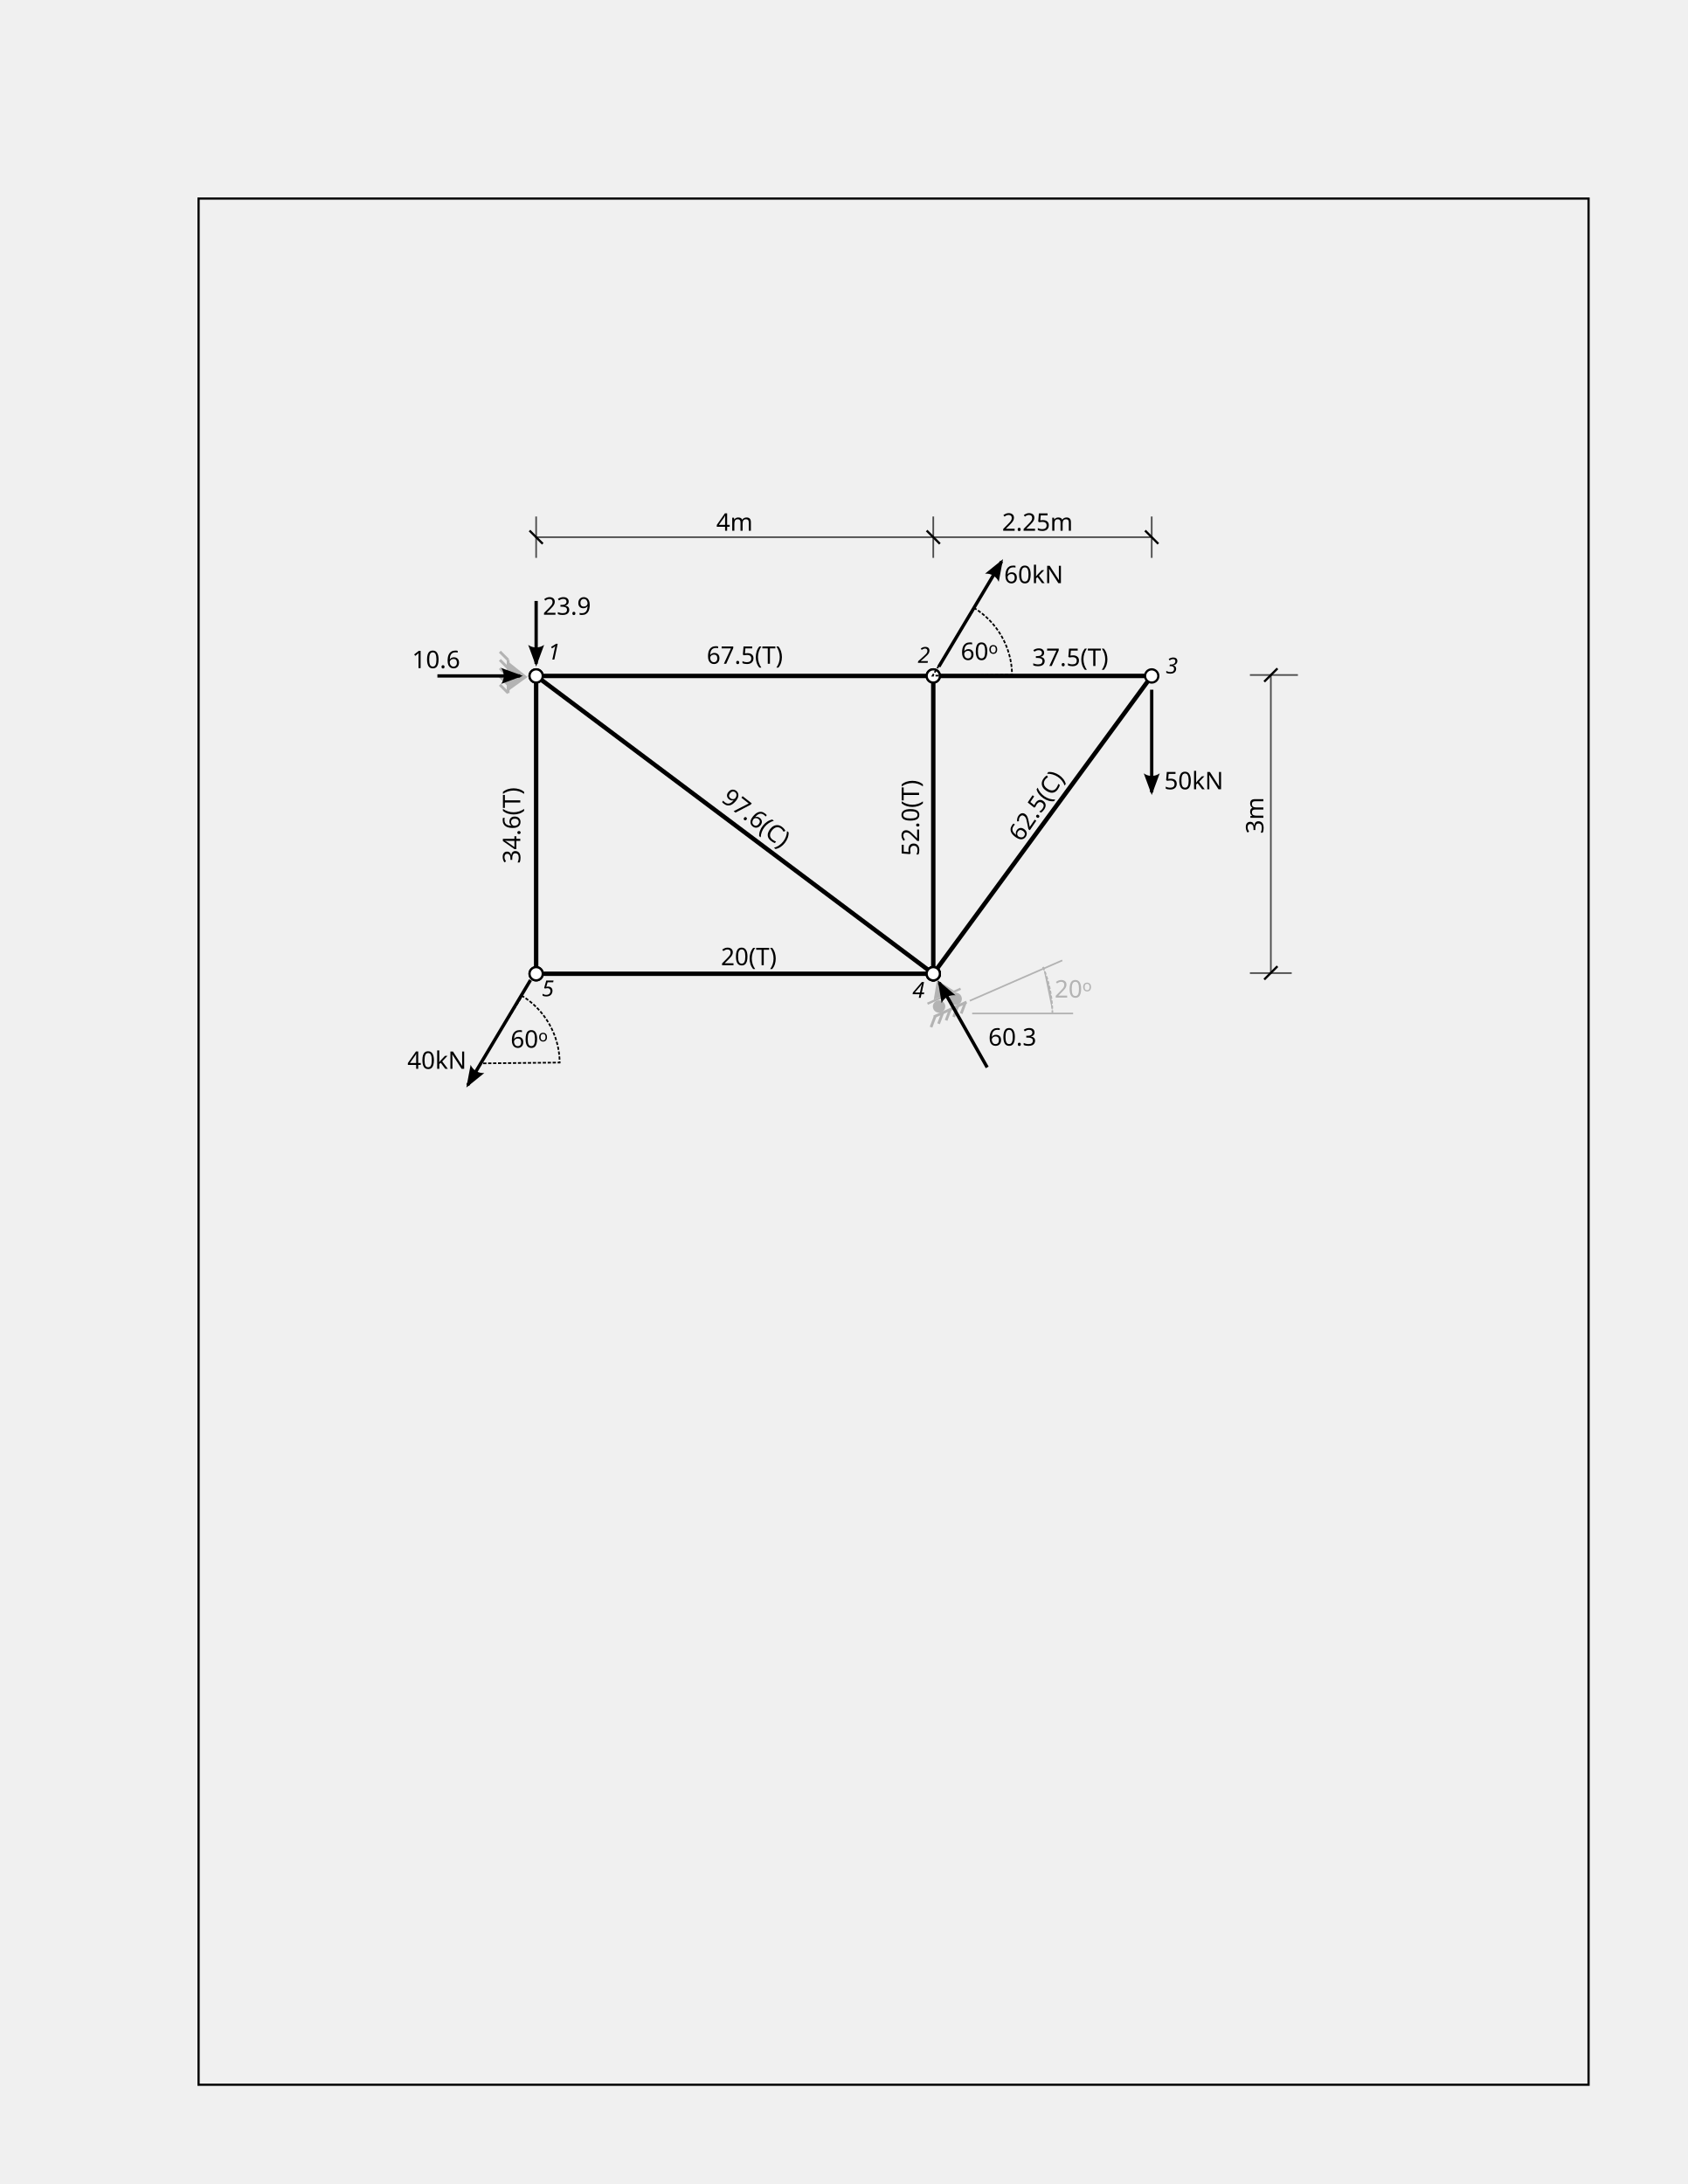
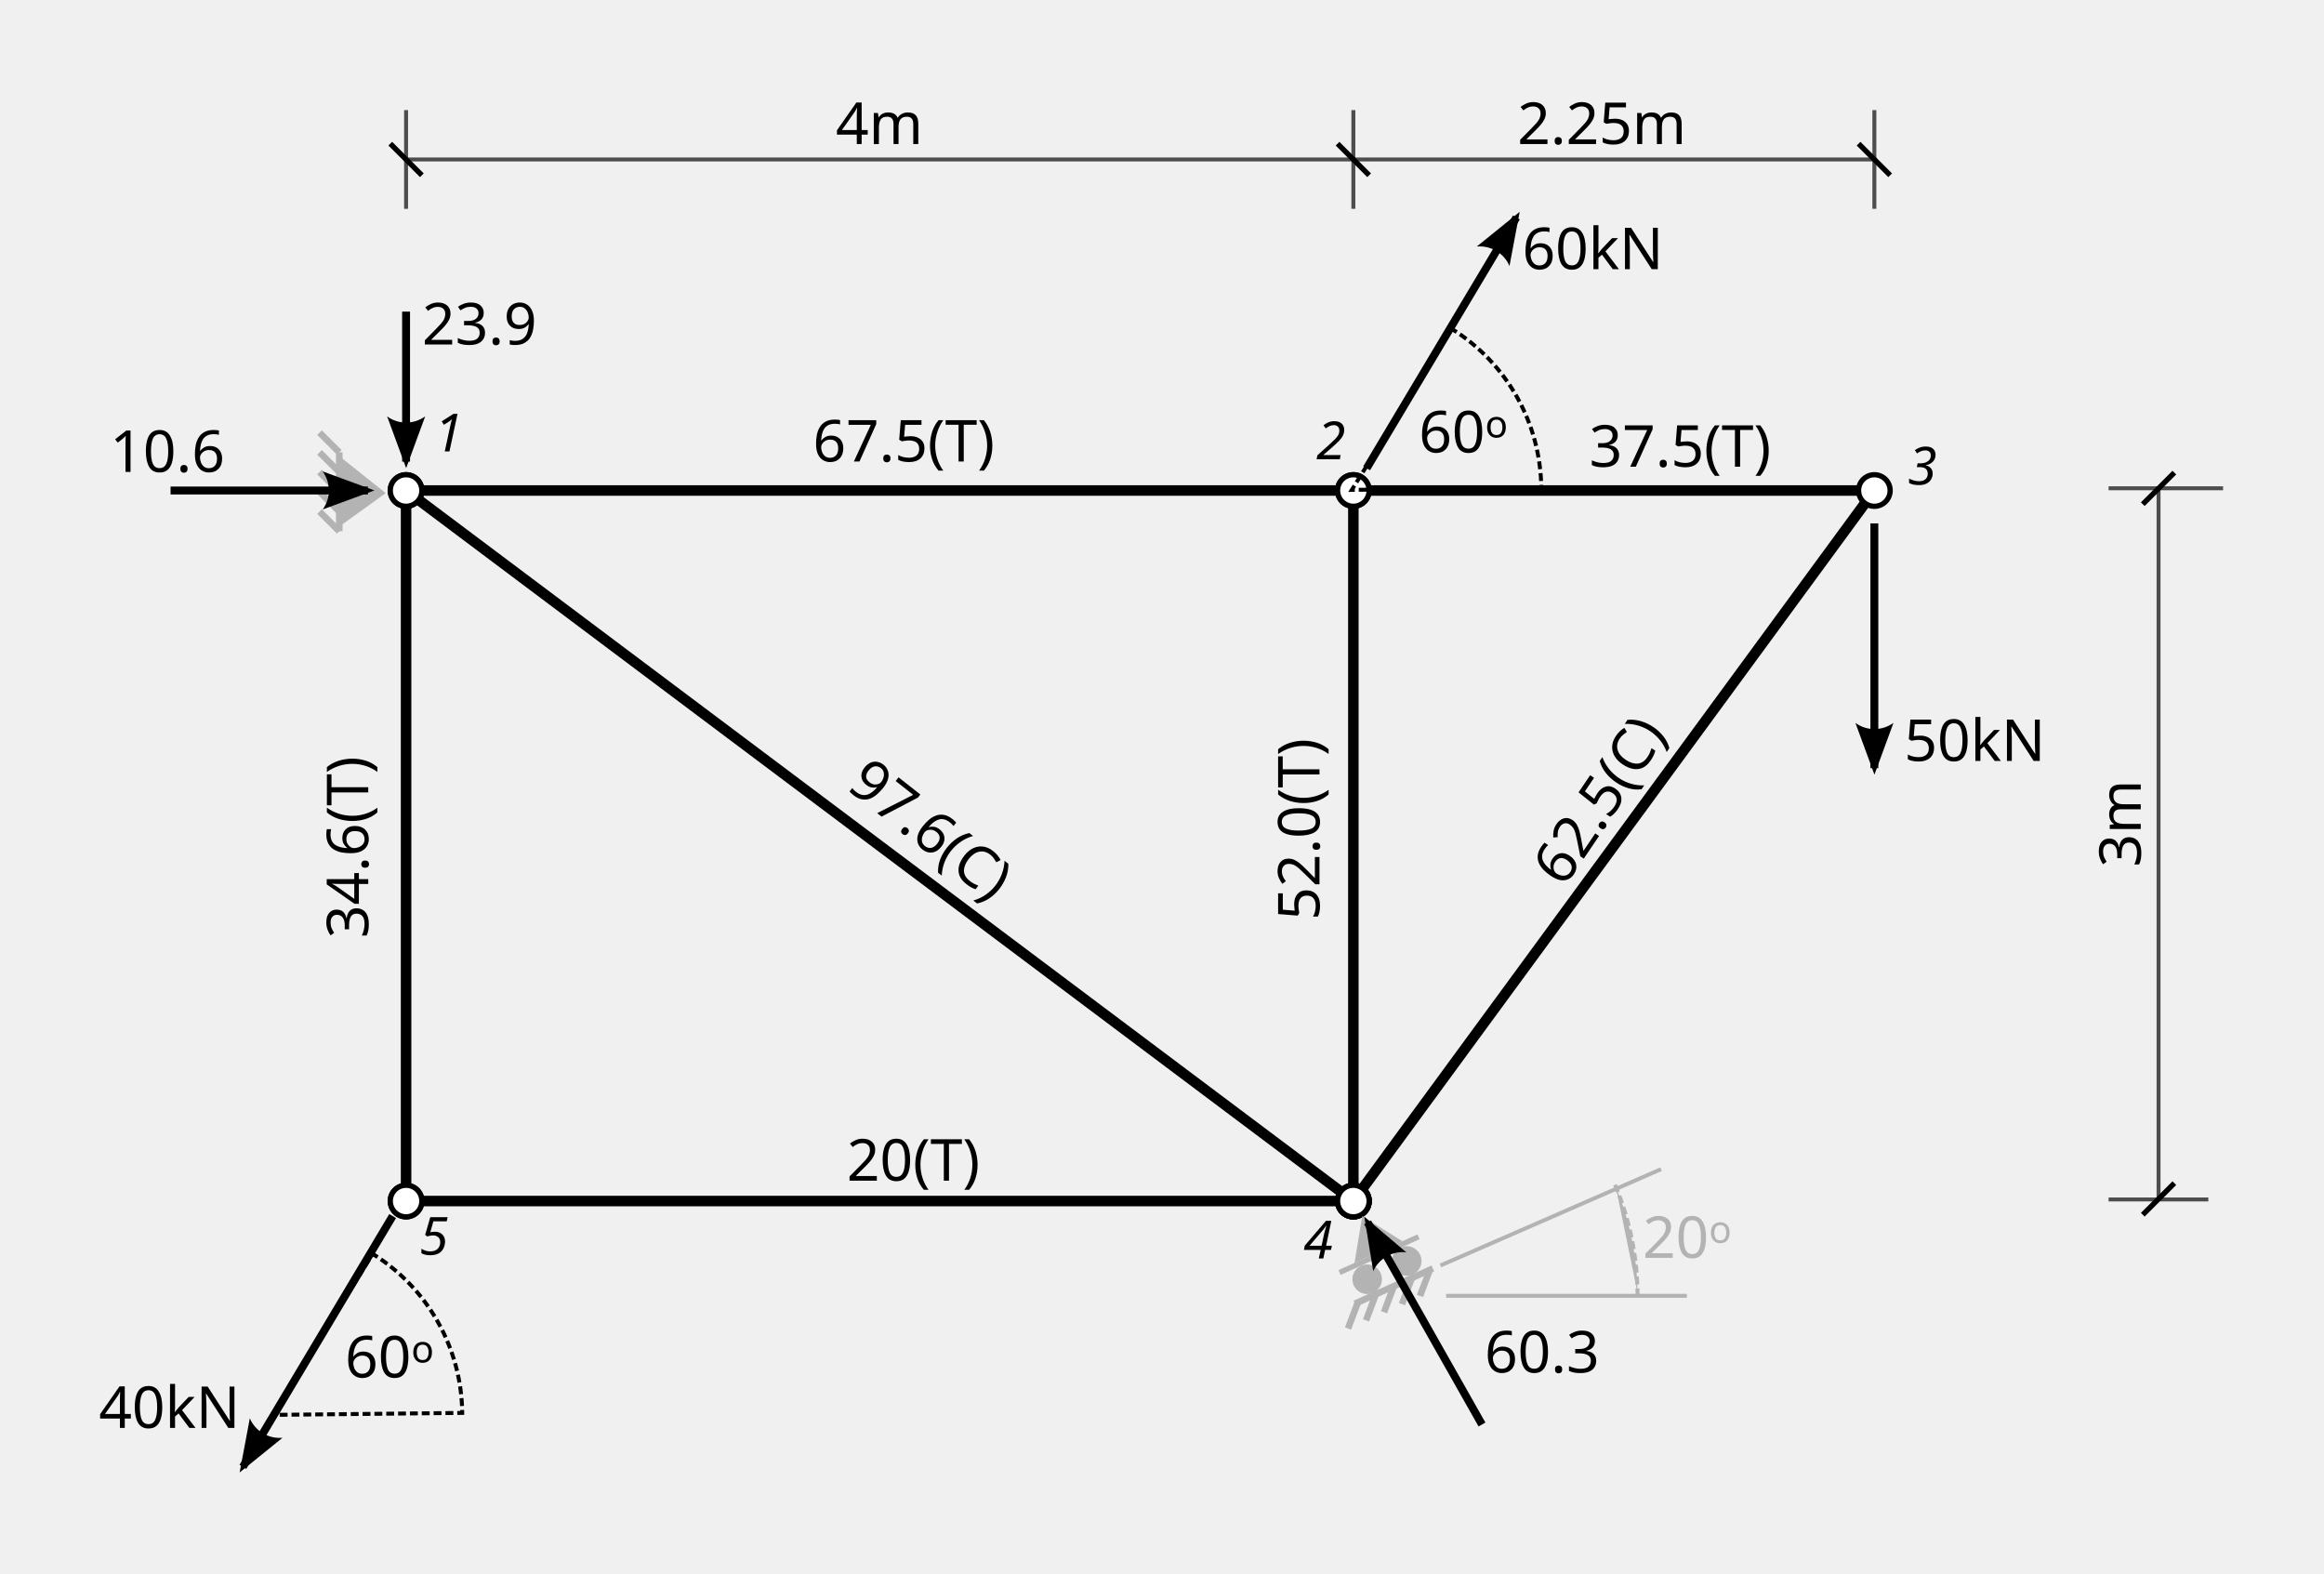
- <svg xmlns="http://www.w3.org/2000/svg" width="765" height="990" id="svg2" version="1.1">
+ <svg xmlns="http://www.w3.org/2000/svg" width="4.6in" height="3.114in" id="svg2" version="1.1">
  <defs id="defs4">
-     <marker orient="auto" refY="0.0" refX="0.0" id="Arrow1Lstart" style="overflow:visible">
-       <path id="path6352" d="M 0.0,0.0 L 5.0,-5.0 L -12.5,0.0 L 5.0,5.0 L 0.0,0.0 z " style="fill-rule:evenodd;stroke:#000000;stroke-width:1.0pt;marker-start:none" transform="scale(0.8) translate(12.5,0)" />
+     <marker orient="auto" refY="0" refX="0" id="Arrow1Lstart" style="overflow:visible">
+       <path id="path6352" d="M 0,0 5,-5 -12.5,0 5,5 Z" style="fill-rule:evenodd;stroke:#000000;stroke-width:1pt;marker-start:none" transform="matrix(0.8,0,0,0.8,10,0)" />
    </marker>
    <marker style="overflow:visible" markerUnits="userSpaceOnUse" id="TrussNodeS" refX="0" refY="0" orient="auto">
      <circle id="circle4171" style="fill:#ffffff;stroke:#000000;stroke-width:1" r="3" cy="0" cx="0" />
    </marker>
    <marker style="overflow:visible" markerUnits="userSpaceOnUse" id="marker3995" refX="0" refY="0" orient="auto">
      <circle id="circle3997" style="fill:#ffffff;stroke:#000000;stroke-width:1" r="3" cy="0" cx="0" />
    </marker>
    <marker style="overflow:visible" markerUnits="userSpaceOnUse" id="marker3999" refX="0" refY="0" orient="auto">
      <circle id="circle4001" style="fill:#ffffff;stroke:#000000;stroke-width:1" r="3" cy="0" cx="0" />
    </marker>
    <marker style="overflow:visible" markerUnits="userSpaceOnUse" id="marker4003" refX="0" refY="0" orient="auto">
      <circle id="circle4005" style="fill:#ffffff;stroke:#000000;stroke-width:1" r="3" cy="0" cx="0" />
    </marker>
    <marker style="overflow:visible" markerUnits="userSpaceOnUse" id="marker4007" refX="0" refY="0" orient="auto">
      <circle id="circle4009" style="fill:#ffffff;stroke:#000000;stroke-width:1" r="3" cy="0" cx="0" />
    </marker>
    <marker style="overflow:visible" markerUnits="userSpaceOnUse" id="marker4011" refX="0" refY="0" orient="auto">
      <circle id="circle4013" style="fill:#ffffff;stroke:#000000;stroke-width:1" r="3" cy="0" cx="0" />
    </marker>
    <marker style="overflow:visible" markerUnits="userSpaceOnUse" id="marker4015" refX="0" refY="0" orient="auto">
      <circle id="circle4017" style="fill:#ffffff;stroke:#000000;stroke-width:1" r="3" cy="0" cx="0" />
    </marker>
    <marker style="overflow:visible" markerUnits="userSpaceOnUse" id="marker4019" refX="0" refY="0" orient="auto">
      <circle id="circle4021" style="fill:#ffffff;stroke:#000000;stroke-width:1" r="3" cy="0" cx="0" />
    </marker>
    <marker style="overflow:visible" markerUnits="userSpaceOnUse" id="marker4023" refX="0" refY="0" orient="auto">
      <circle id="circle4025" style="fill:#ffffff;stroke:#000000;stroke-width:1" r="3" cy="0" cx="0" />
    </marker>
    <marker style="overflow:visible" markerUnits="userSpaceOnUse" id="marker4027" refX="0" refY="0" orient="auto">
      <circle id="circle4029" style="fill:#ffffff;stroke:#000000;stroke-width:1" r="3" cy="0" cx="0" />
    </marker>
    <marker style="overflow:visible" markerUnits="userSpaceOnUse" id="marker4031" refX="0" refY="0" orient="auto">
      <circle id="circle4033" style="fill:#ffffff;stroke:#000000;stroke-width:1" r="3" cy="0" cx="0" />
    </marker>
    <marker style="overflow:visible" markerUnits="userSpaceOnUse" id="marker4035" refX="0" refY="0" orient="auto">
      <circle id="circle4037" style="fill:#ffffff;stroke:#000000;stroke-width:1" r="3" cy="0" cx="0" />
    </marker>
    <marker orient="auto" refY="0" refX="0" id="Arrow2Mstart" style="overflow:visible">
-       <path id="path4201" style="font-size:12px;fill-rule:evenodd;stroke-width:0.625;stroke-linejoin:round" d="M 8.719,4.034 -2.207,0.016 8.719,-4.002 c -1.745,2.372 -1.735,5.617 -6e-7,8.035 z" transform="scale(0.6,0.6)" />
+       <path id="path4201" style="font-size:12px;fill-rule:evenodd;stroke-width:0.625;stroke-linejoin:round" d="M 8.719,4.034 -2.207,0.016 8.719,-4.002 c -1.745,2.372 -1.735,5.617 -6e-7,8.035 z" transform="scale(0.6)" />
    </marker>
    <marker orient="auto" refY="0" refX="0" id="marker4041" style="overflow:visible">
-       <path id="path4043" style="font-size:12px;fill-rule:evenodd;stroke-width:0.625;stroke-linejoin:round" d="M 8.719,4.034 -2.207,0.016 8.719,-4.002 c -1.745,2.372 -1.735,5.617 -6e-7,8.035 z" transform="scale(0.6,0.6)" />
+       <path id="path4043" style="font-size:12px;fill-rule:evenodd;stroke-width:0.625;stroke-linejoin:round" d="M 8.719,4.034 -2.207,0.016 8.719,-4.002 c -1.745,2.372 -1.735,5.617 -6e-7,8.035 z" transform="scale(0.6)" />
    </marker>
    <marker orient="auto" refY="0" refX="0" id="marker4045" style="overflow:visible">
-       <path id="path4047" style="font-size:12px;fill-rule:evenodd;stroke-width:0.625;stroke-linejoin:round" d="M 8.719,4.034 -2.207,0.016 8.719,-4.002 c -1.745,2.372 -1.735,5.617 -6e-7,8.035 z" transform="scale(0.6,0.6)" />
+       <path id="path4047" style="font-size:12px;fill-rule:evenodd;stroke-width:0.625;stroke-linejoin:round" d="M 8.719,4.034 -2.207,0.016 8.719,-4.002 c -1.745,2.372 -1.735,5.617 -6e-7,8.035 z" transform="scale(0.6)" />
    </marker>
    <marker orient="auto" refY="0" refX="0" id="marker4049" style="overflow:visible">
-       <path id="path4051" style="font-size:12px;fill-rule:evenodd;stroke-width:0.625;stroke-linejoin:round" d="M 8.719,4.034 -2.207,0.016 8.719,-4.002 c -1.745,2.372 -1.735,5.617 -6e-7,8.035 z" transform="scale(0.6,0.6)" />
+       <path id="path4051" style="font-size:12px;fill-rule:evenodd;stroke-width:0.625;stroke-linejoin:round" d="M 8.719,4.034 -2.207,0.016 8.719,-4.002 c -1.745,2.372 -1.735,5.617 -6e-7,8.035 z" transform="scale(0.6)" />
    </marker>
    <marker orient="auto" refY="0" refX="0" id="Arrow2Mend" style="overflow:visible">
-       <path id="path4204" style="font-size:12px;fill-rule:evenodd;stroke-width:0.625;stroke-linejoin:round" d="M 8.719,4.034 -2.207,0.016 8.719,-4.002 c -1.745,2.372 -1.735,5.617 -6e-7,8.035 z" transform="scale(-0.6,-0.6)" />
+       <path id="path4204" style="font-size:12px;fill-rule:evenodd;stroke-width:0.625;stroke-linejoin:round" d="M 8.719,4.034 -2.207,0.016 8.719,-4.002 c -1.745,2.372 -1.735,5.617 -6e-7,8.035 z" transform="scale(-0.6)" />
    </marker>
    <marker orient="auto" refY="0" refX="0" id="marker4055" style="overflow:visible">
-       <path id="path4057" style="font-size:12px;fill-rule:evenodd;stroke-width:0.625;stroke-linejoin:round" d="M 8.719,4.034 -2.207,0.016 8.719,-4.002 c -1.745,2.372 -1.735,5.617 -6e-7,8.035 z" transform="scale(-0.6,-0.6)" />
+       <path id="path4057" style="font-size:12px;fill-rule:evenodd;stroke-width:0.625;stroke-linejoin:round" d="M 8.719,4.034 -2.207,0.016 8.719,-4.002 c -1.745,2.372 -1.735,5.617 -6e-7,8.035 z" transform="scale(-0.6)" />
    </marker>
    <marker orient="auto" refY="0" refX="0" id="DimensionTick" style="overflow:visible">
      <path d="M 0,0 8,8" style="stroke:#000000;stroke-width:1pt;marker-start:none" transform="translate(-4,-4)" id="path4168" />
    </marker>
    <marker orient="auto" refY="0" refX="0" id="marker4061" style="overflow:visible">
      <path d="M 0,0 8,8" style="stroke:#000000;stroke-width:1pt;marker-start:none" transform="translate(-4,-4)" id="path4063" />
    </marker>
    <marker orient="auto" refY="0" refX="0" id="marker4065" style="overflow:visible">
      <path d="M 0,0 8,8" style="stroke:#000000;stroke-width:1pt;marker-start:none" transform="translate(-4,-4)" id="path4067" />
    </marker>
    <marker orient="auto" refY="0" refX="0" id="marker4069" style="overflow:visible">
      <path d="M 0,0 8,8" style="stroke:#000000;stroke-width:1pt;marker-start:none" transform="translate(-4,-4)" id="path4071" />
    </marker>
    <marker orient="auto" refY="0" refX="0" id="marker4073" style="overflow:visible">
      <path d="M 0,0 8,8" style="stroke:#000000;stroke-width:1pt;marker-start:none" transform="translate(-4,-4)" id="path4075" />
    </marker>
  </defs>
-   <g id="layer2">
-     <rect style="fill:none;stroke:#000000;stroke-width:1px;stroke-linecap:butt;stroke-linejoin:miter;stroke-opacity:1" id="rect3040" width="630" height="855" x="90" y="90" />
-   </g>
-   <g id="layer1" transform="translate(0,-62.362)">
+   <g id="layer1" transform="translate(-165.8387,-275.5693)">
    <g id="g7119">
-       <path id="path10400" d="m 423,503.762 -180,0" style="fill:none;stroke:#000000;stroke-width:2;stroke-linecap:butt;stroke-linejoin:miter;stroke-opacity:1;marker-start:url(#TrussNodeS);marker-mid:url(#TrussNodeS);marker-end:url(#TrussNodeS)" />
-       <path id="path10402" d="m 243,503.762 0,-135 180,135" style="fill:none;stroke:#000000;stroke-width:2;stroke-linecap:butt;stroke-linejoin:miter;stroke-opacity:1;marker-start:url(#TrussNodeS);marker-mid:url(#TrussNodeS);marker-end:url(#TrussNodeS)" />
-       <path id="path10404" d="m 423,368.762 -180,0" style="fill:none;stroke:#000000;stroke-width:2;stroke-linecap:butt;stroke-linejoin:miter;stroke-opacity:1;marker-start:url(#TrussNodeS);marker-mid:url(#TrussNodeS);marker-end:url(#TrussNodeS)" />
-       <path id="path10406" d="m 423,503.762 0,-135 99,0 z" style="fill:none;stroke:#000000;stroke-width:2;stroke-linecap:butt;stroke-linejoin:miter;stroke-opacity:1;marker-start:url(#TrussNodeS);marker-mid:url(#TrussNodeS);marker-end:url(#TrussNodeS)" />
-       <g style="stroke:#b3b3b3;fill:#b3b3b3" transform="matrix(0.9111794,-0.4120098,0.4120098,0.9111794,165.0148,253.4926)" id="g3395">
-         <path style="fill:#b3b3b3;stroke:#b3b3b3;stroke-width:0" id="path5224-5" d="m 132.31,337.641 5,7.5 -10,0 z" />
-         <path style="fill:#b3b3b3;stroke:#b3b3b3;stroke-width:1.25;stroke-linecap:square" id="path5226-4" d="m 124.81,352.229 15,0" />
+       <path id="path10400" d="M 423,503.762 H 243" style="fill:none;stroke:#000000;stroke-width:2;stroke-linecap:butt;stroke-linejoin:miter;stroke-opacity:1;marker-start:url(#TrussNodeS);marker-mid:url(#TrussNodeS);marker-end:url(#TrussNodeS)" />
+       <path id="path10402" d="m 243,503.762 v -135 l 180,135" style="fill:none;stroke:#000000;stroke-width:2;stroke-linecap:butt;stroke-linejoin:miter;stroke-opacity:1;marker-start:url(#TrussNodeS);marker-mid:url(#TrussNodeS);marker-end:url(#TrussNodeS)" />
+       <path id="path10404" d="M 423,368.762 H 243" style="fill:none;stroke:#000000;stroke-width:2;stroke-linecap:butt;stroke-linejoin:miter;stroke-opacity:1;marker-start:url(#TrussNodeS);marker-mid:url(#TrussNodeS);marker-end:url(#TrussNodeS)" />
+       <path id="path10406" d="m 423,503.762 v -135 h 99 z" style="fill:none;stroke:#000000;stroke-width:2;stroke-linecap:butt;stroke-linejoin:miter;stroke-opacity:1;marker-start:url(#TrussNodeS);marker-mid:url(#TrussNodeS);marker-end:url(#TrussNodeS)" />
+       <g style="fill:#b3b3b3;stroke:#b3b3b3" transform="rotate(-24.33115,670.4423,-255.9787)" id="g3395">
+         <path style="fill:#b3b3b3;stroke:#b3b3b3;stroke-width:0" id="path5224-5" d="m 132.31,337.641 5,7.5 h -10 z" />
+         <path style="fill:#b3b3b3;stroke:#b3b3b3;stroke-width:1.25;stroke-linecap:square" id="path5226-4" d="m 124.81,352.229 h 15" />
        <path style="fill:#b3b3b3;stroke:#b3b3b3;stroke-width:1.25" id="path5228-7" d="m 139.81,352.229 -3.75,3.75 m 0,-3.75 -3.75,3.75 m 0,-3.75 -3.75,3.75 m 0,-3.75 -3.75,3.75 m 0,-3.75 -3.75,3.75" />
-         <path style="fill:#b3b3b3;stroke:#b3b3b3;stroke-width:1px;stroke-linecap:butt;stroke-linejoin:miter;stroke-opacity:1" d="m 123.97,345.62 16.479,0" id="path3342" />
-         <g style="stroke:#b3b3b3;fill:#b3b3b3" id="use3513-4" transform="matrix(0.9378901,0,0,0.9378901,136.506,348.8877)">
-           <circle d="M 2.5,0 C 2.5,1.381 1.381,2.5 0,2.5 -1.381,2.5 -2.5,1.381 -2.5,0 c 0,-1.381 1.119,-2.5 2.5,-2.5 1.381,0 2.5,1.119 2.5,2.5 z" cx="0" cy="0" r="2.5" id="circle3573-4" style="fill:#b3b3b3;stroke:#b3b3b3;stroke-width:1" />
+         <path style="fill:#b3b3b3;stroke:#b3b3b3;stroke-width:1px;stroke-linecap:butt;stroke-linejoin:miter;stroke-opacity:1" d="m 123.97,345.62 h 16.479" id="path3342" />
+         <g style="fill:#b3b3b3;stroke:#b3b3b3" id="use3513-4" transform="matrix(0.9378901,0,0,0.9378901,136.506,348.8877)">
+           <circle cx="0" cy="0" r="2.5" id="circle3573-4" style="fill:#b3b3b3;stroke:#b3b3b3;stroke-width:1" />
        </g>
-         <g style="stroke:#b3b3b3;fill:#b3b3b3" id="use3513-4-7" transform="matrix(0.9378901,0,0,0.9378901,128.2307,348.9477)">
-           <circle d="M 2.5,0 C 2.5,1.381 1.381,2.5 0,2.5 -1.381,2.5 -2.5,1.381 -2.5,0 c 0,-1.381 1.119,-2.5 2.5,-2.5 1.381,0 2.5,1.119 2.5,2.5 z" cx="0" cy="0" r="2.5" id="circle3573-4-8" style="fill:#b3b3b3;stroke:#b3b3b3;stroke-width:1" />
+         <g style="fill:#b3b3b3;stroke:#b3b3b3" id="use3513-4-7" transform="matrix(0.9378901,0,0,0.9378901,128.2307,348.9477)">
+           <circle cx="0" cy="0" r="2.5" id="circle3573-4-8" style="fill:#b3b3b3;stroke:#b3b3b3;stroke-width:1" />
        </g>
      </g>
-       <g style="stroke:#b3b3b3;fill:#b3b3b3" transform="matrix(0,1,-1,0,594.4044,113.3561)" id="g10775">
-         <g style="stroke:#b3b3b3;fill:#b3b3b3" id="use90" transform="matrix(1.25,0,0,1.25,255.6565,356.5973)">
-           <path d="m 0.198,-1.057 4.991,6.925 -10.511,0 z" id="path5224" style="fill:#b3b3b3;stroke:#b3b3b3;stroke-width:0" />
-           <path d="M -6,6 6,6" id="path5226" style="fill:#b3b3b3;stroke:#b3b3b3;stroke-width:1" />
+       <g style="fill:#b3b3b3;stroke:#b3b3b3" transform="rotate(90,240.5241,353.8803)" id="g10775">
+         <g style="fill:#b3b3b3;stroke:#b3b3b3" id="use90" transform="matrix(1.25,0,0,1.25,255.6565,356.5973)">
+           <path d="M 0.198,-1.057 5.19,5.868 H -5.322 Z" id="path5224" style="fill:#b3b3b3;stroke:#b3b3b3;stroke-width:0" />
+           <path d="M -6,6 H 6" id="path5226" style="fill:#b3b3b3;stroke:#b3b3b3;stroke-width:1" />
          <path d="M 6,6 3,9 M 3,6 0,9 M 0,6 -3,9 m 0,-3 -3,3 m 0,-3 -3,3" id="path5228" style="fill:#b3b3b3;stroke:#b3b3b3;stroke-width:1" />
        </g>
      </g>
-       <path id="path11046" d="m 439.885,515.857 41.244,-17.999" style="fill:#b3b3b3;stroke:#b3b3b3;stroke-width:0.75;stroke-linecap:square;stroke-miterlimit:4;stroke-opacity:1;stroke-dasharray:none;stroke-dashoffset:0" />
-       <path id="path11048" d="m 441,521.762 45,0" style="fill:#b3b3b3;stroke:#b3b3b3;stroke-width:0.75;stroke-linecap:square;stroke-miterlimit:4;stroke-opacity:1;stroke-dasharray:none;stroke-dashoffset:0" />
-       <path transform="translate(18,233.7622)" d="m 454.858,267.258 a 54,54 0 0 1 4.139,20.179" id="path11050" style="fill:#b3b3b3;stroke:#b3b3b3;stroke-width:0.75;stroke-linecap:square;stroke-miterlimit:4;stroke-opacity:1;stroke-dasharray:0.75, 1.5;stroke-dashoffset:0" />
-       <text id="text11052" y="514.555" x="477.969" style="font-size:11px;font-style:normal;font-variant:normal;font-weight:normal;font-stretch:normal;line-height:125%;letter-spacing:0px;word-spacing:0px;fill:#b3b3b3;fill-opacity:1;stroke:none;font-family:Verdana;-inkscape-font-specification:Sans" xml:space="preserve">
-         <tspan y="514.555" x="477.969" id="tspan11054">20<tspan id="tspan11056" style="font-size:65.001%;baseline-shift:super;fill:#b3b3b3">o</tspan>
+       <path id="path11046" d="m 439.885,515.857 41.244,-17.999" style="fill:#b3b3b3;stroke:#b3b3b3;stroke-width:0.75;stroke-linecap:square;stroke-miterlimit:4;stroke-dasharray:none;stroke-dashoffset:0;stroke-opacity:1" />
+       <path id="path11048" d="m 441,521.762 h 45" style="fill:#b3b3b3;stroke:#b3b3b3;stroke-width:0.75;stroke-linecap:square;stroke-miterlimit:4;stroke-dasharray:none;stroke-dashoffset:0;stroke-opacity:1" />
+       <path transform="translate(18,233.7622)" d="m 454.858,267.258 a 54,54 0 0 1 4.139,20.179" id="path11050" style="fill:#b3b3b3;stroke:#b3b3b3;stroke-width:0.75;stroke-linecap:square;stroke-miterlimit:4;stroke-dasharray:0.75, 1.5;stroke-dashoffset:0;stroke-opacity:1" />
+       <text id="text11052" y="514.555" x="477.969" style="font-style:normal;font-variant:normal;font-weight:normal;font-stretch:normal;line-height:0%;font-family:Verdana;-inkscape-font-specification:Sans;letter-spacing:0px;word-spacing:0px;fill:#b3b3b3;fill-opacity:1;stroke:none" xml:space="preserve">
+         <tspan y="514.555" x="477.969" id="tspan11054" style="font-size:11px;line-height:1.25">20<tspan id="tspan11056" style="font-size:65.001%;baseline-shift:super;fill:#b3b3b3">o</tspan>
        </tspan>
      </text>
-       <path id="path11058" d="m 426.068,508.457 21.003,37.106" style="fill:none;stroke:#000000;stroke-width:1.5;stroke-linecap:square;stroke-miterlimit:4;stroke-opacity:1;stroke-dasharray:none;stroke-dashoffset:0;marker-start:url(#Arrow2Mstart)" />
-       <path id="path11784" d="m 235,368.762 -36,0" style="fill:none;stroke:#000000;stroke-width:1.5;stroke-linecap:square;stroke-miterlimit:4;stroke-opacity:1;stroke-dasharray:none;stroke-dashoffset:0;marker-start:url(#Arrow2Mstart)" />
-       <path id="path11976" d="m 243,362.526 0,-27" style="fill:none;stroke:#000000;stroke-width:1.5;stroke-linecap:square;stroke-miterlimit:4;stroke-opacity:1;stroke-dasharray:none;stroke-dashoffset:0;marker-start:url(#Arrow2Mstart)" />
-       <path id="path12168" d="m 212.379,553.62 27.686,-46.362" style="fill:none;stroke:#000000;stroke-width:1.5;stroke-linecap:square;stroke-miterlimit:4;stroke-opacity:1;stroke-dasharray:none;stroke-dashoffset:0;marker-start:url(#marker4049)" />
-       <path transform="translate(-187.3272,409.3906)" d="m 423.974,104.406 a 36,36 0 0 1 17.024,30.218 L 405,135 z" id="path12360" style="fill:none;stroke:#000000;stroke-width:0.75;stroke-linecap:square;stroke-miterlimit:4;stroke-opacity:1;stroke-dasharray:0.75, 1.5;stroke-dashoffset:0" />
-       <text id="text12362" y="537.282" x="231.396" style="font-size:11px;font-style:normal;font-variant:normal;font-weight:normal;font-stretch:normal;line-height:125%;letter-spacing:0px;word-spacing:0px;fill:#000000;fill-opacity:1;stroke:none;font-family:Verdana;-inkscape-font-specification:Sans" xml:space="preserve">
-         <tspan y="537.282" x="231.396" id="tspan12364">60<tspan id="tspan12366" style="font-size:65.001%;baseline-shift:super">o</tspan>
+       <path id="path11058" d="m 426.068,508.457 21.003,37.106" style="fill:none;stroke:#000000;stroke-width:1.5;stroke-linecap:square;stroke-miterlimit:4;stroke-dasharray:none;stroke-dashoffset:0;stroke-opacity:1;marker-start:url(#Arrow2Mstart)" />
+       <path id="path11784" d="M 235,368.762 H 199" style="fill:none;stroke:#000000;stroke-width:1.5;stroke-linecap:square;stroke-miterlimit:4;stroke-dasharray:none;stroke-dashoffset:0;stroke-opacity:1;marker-start:url(#Arrow2Mstart)" />
+       <path id="path11976" d="m 243,362.526 v -27" style="fill:none;stroke:#000000;stroke-width:1.5;stroke-linecap:square;stroke-miterlimit:4;stroke-dasharray:none;stroke-dashoffset:0;stroke-opacity:1;marker-start:url(#Arrow2Mstart)" />
+       <path id="path12168" d="m 212.379,553.62 27.686,-46.362" style="fill:none;stroke:#000000;stroke-width:1.5;stroke-linecap:square;stroke-miterlimit:4;stroke-dasharray:none;stroke-dashoffset:0;stroke-opacity:1;marker-start:url(#marker4049)" />
+       <path transform="translate(-187.3272,409.3906)" d="m 423.974,104.406 a 36,36 0 0 1 17.024,30.218 L 405,135 Z" id="path12360" style="fill:none;stroke:#000000;stroke-width:0.75;stroke-linecap:square;stroke-miterlimit:4;stroke-dasharray:0.75, 1.5;stroke-dashoffset:0;stroke-opacity:1" />
+       <text id="text12362" y="537.282" x="231.396" style="font-style:normal;font-variant:normal;font-weight:normal;font-stretch:normal;line-height:0%;font-family:Verdana;-inkscape-font-specification:Sans;letter-spacing:0px;word-spacing:0px;fill:#000000;fill-opacity:1;stroke:none" xml:space="preserve">
+         <tspan y="537.282" x="231.396" id="tspan12364" style="font-size:11px;line-height:1.25">60<tspan id="tspan12366" style="font-size:65.001%;baseline-shift:super">o</tspan>
        </tspan>
      </text>
-       <path id="path12368" d="m 522,375.762 0,45" style="fill:none;stroke:#000000;stroke-width:1.5;stroke-linecap:square;stroke-miterlimit:4;stroke-opacity:1;stroke-dasharray:none;stroke-dashoffset:0;marker-start:none;marker-end:url(#Arrow2Mend)" />
-       <text id="text12946" y="361.339" x="248.335" style="font-size:10px;font-style:italic;font-variant:normal;font-weight:normal;font-stretch:normal;line-height:125%;letter-spacing:0px;word-spacing:0px;fill:#000000;fill-opacity:1;stroke:none;font-family:Verdana;-inkscape-font-specification:Sans Italic" xml:space="preserve">
-         <tspan y="361.339" x="248.335" id="tspan12948">1</tspan>
+       <path id="path12368" d="m 522,375.762 v 45" style="fill:none;stroke:#000000;stroke-width:1.5;stroke-linecap:square;stroke-miterlimit:4;stroke-dasharray:none;stroke-dashoffset:0;stroke-opacity:1;marker-start:none;marker-end:url(#Arrow2Mend)" />
+       <text id="text12946" y="361.339" x="248.335" style="font-style:italic;font-variant:normal;font-weight:normal;font-stretch:normal;line-height:0%;font-family:Verdana;-inkscape-font-specification:'Sans Italic';letter-spacing:0px;word-spacing:0px;fill:#000000;fill-opacity:1;stroke:none" xml:space="preserve">
+         <tspan y="361.339" x="248.335" id="tspan12948" style="font-size:10px;line-height:1.25">1</tspan>
      </text>
-       <text id="text12950" y="362.827" x="415.98" style="font-size:10px;font-style:italic;font-variant:normal;font-weight:normal;font-stretch:normal;line-height:125%;letter-spacing:0px;word-spacing:0px;fill:#000000;fill-opacity:1;stroke:none;font-family:Verdana;-inkscape-font-specification:Sans Italic" xml:space="preserve">
-         <tspan y="362.827" x="415.98" id="tspan12952">2</tspan>
+       <text id="text12950" y="362.827" x="415.98" style="font-style:italic;font-variant:normal;font-weight:normal;font-stretch:normal;line-height:0%;font-family:Verdana;-inkscape-font-specification:'Sans Italic';letter-spacing:0px;word-spacing:0px;fill:#000000;fill-opacity:1;stroke:none" xml:space="preserve">
+         <tspan y="362.827" x="415.98" id="tspan12952" style="font-size:10px;line-height:1.25">2</tspan>
      </text>
-       <text id="text12954" y="367.64" x="528.377" style="font-size:10px;font-style:italic;font-variant:normal;font-weight:normal;font-stretch:normal;line-height:125%;letter-spacing:0px;word-spacing:0px;fill:#000000;fill-opacity:1;stroke:none;font-family:Verdana;-inkscape-font-specification:Sans Italic" xml:space="preserve">
-         <tspan y="367.64" x="528.377" id="tspan12956">3</tspan>
+       <text id="text12954" y="367.64" x="528.377" style="font-style:italic;font-variant:normal;font-weight:normal;font-stretch:normal;line-height:0%;font-family:Verdana;-inkscape-font-specification:'Sans Italic';letter-spacing:0px;word-spacing:0px;fill:#000000;fill-opacity:1;stroke:none" xml:space="preserve">
+         <tspan y="367.64" x="528.377" id="tspan12956" style="font-size:10px;line-height:1.25">3</tspan>
      </text>
-       <text id="text12958" y="514.662" x="413.56" style="font-size:10px;font-style:italic;font-variant:normal;font-weight:normal;font-stretch:normal;line-height:125%;letter-spacing:0px;word-spacing:0px;fill:#000000;fill-opacity:1;stroke:none;font-family:Verdana;-inkscape-font-specification:Sans Italic" xml:space="preserve">
-         <tspan y="514.662" x="413.56" id="tspan12960">4</tspan>
+       <text id="text12958" y="514.662" x="413.56" style="font-style:italic;font-variant:normal;font-weight:normal;font-stretch:normal;line-height:0%;font-family:Verdana;-inkscape-font-specification:'Sans Italic';letter-spacing:0px;word-spacing:0px;fill:#000000;fill-opacity:1;stroke:none" xml:space="preserve">
+         <tspan y="514.662" x="413.56" id="tspan12960" style="font-size:10px;line-height:1.25">4</tspan>
      </text>
-       <text id="text12962" y="513.962" x="245.534" style="font-size:10px;font-style:italic;font-variant:normal;font-weight:normal;font-stretch:normal;line-height:125%;letter-spacing:0px;word-spacing:0px;fill:#000000;fill-opacity:1;stroke:none;font-family:Verdana;-inkscape-font-specification:Sans Italic" xml:space="preserve">
-         <tspan y="513.962" x="245.534" id="tspan12964">5</tspan>
+       <text id="text12962" y="513.962" x="245.534" style="font-style:italic;font-variant:normal;font-weight:normal;font-stretch:normal;line-height:0%;font-family:Verdana;-inkscape-font-specification:'Sans Italic';letter-spacing:0px;word-spacing:0px;fill:#000000;fill-opacity:1;stroke:none" xml:space="preserve">
+         <tspan y="513.962" x="245.534" id="tspan12964" style="font-size:10px;line-height:1.25">5</tspan>
      </text>
-       <path style="fill:none;stroke:#000000;stroke-width:1.5;stroke-linecap:square;stroke-miterlimit:4;stroke-opacity:1;stroke-dasharray:none;stroke-dashoffset:0;marker-start:none;marker-end:url(#Arrow2Mend)" d="m 425.912,363.891 27.686,-46.362" id="path12966" />
-       <path style="fill:none;stroke:#000000;stroke-width:0.75;stroke-linecap:square;stroke-miterlimit:4;stroke-opacity:1;stroke-dasharray:0.75, 1.5;stroke-dashoffset:0" id="path12968" d="m 423.974,104.406 a 36,36 0 0 1 17.024,30.218 L 405,135 z" transform="translate(17.71,233.6421)" />
-       <text xml:space="preserve" style="font-size:11px;font-style:normal;font-variant:normal;font-weight:normal;font-stretch:normal;line-height:125%;letter-spacing:0px;word-spacing:0px;fill:#000000;fill-opacity:1;stroke:none;font-family:Verdana;-inkscape-font-specification:Sans" x="435.443" y="361.533" id="text12970">
-         <tspan id="tspan12972" x="435.443" y="361.533">60<tspan style="font-size:65.001%;baseline-shift:super" id="tspan12974">o</tspan>
+       <path style="fill:none;stroke:#000000;stroke-width:1.5;stroke-linecap:square;stroke-miterlimit:4;stroke-dasharray:none;stroke-dashoffset:0;stroke-opacity:1;marker-start:none;marker-end:url(#Arrow2Mend)" d="m 425.912,363.891 27.686,-46.362" id="path12966" />
+       <path style="fill:none;stroke:#000000;stroke-width:0.75;stroke-linecap:square;stroke-miterlimit:4;stroke-dasharray:0.75, 1.5;stroke-dashoffset:0;stroke-opacity:1" id="path12968" d="m 423.974,104.406 a 36,36 0 0 1 17.024,30.218 L 405,135 Z" transform="translate(17.71,233.6421)" />
+       <text xml:space="preserve" style="font-style:normal;font-variant:normal;font-weight:normal;font-stretch:normal;line-height:0%;font-family:Verdana;-inkscape-font-specification:Sans;letter-spacing:0px;word-spacing:0px;fill:#000000;fill-opacity:1;stroke:none" x="435.443" y="361.533" id="text12970">
+         <tspan id="tspan12972" x="435.443" y="361.533" style="font-size:11px;line-height:1.25">60<tspan style="font-size:65.001%;baseline-shift:super" id="tspan12974">o</tspan>
        </tspan>
      </text>
-       <text id="text13423" y="326.708" x="455.094" style="font-size:11px;font-style:normal;font-variant:normal;font-weight:normal;font-stretch:normal;line-height:125%;letter-spacing:0px;word-spacing:0px;fill:#000000;fill-opacity:1;stroke:none;font-family:Verdana;-inkscape-font-specification:Sans" xml:space="preserve">
-         <tspan y="326.708" x="455.094" id="tspan13425">60kN</tspan>
+       <text id="text13423" y="326.708" x="455.094" style="font-style:normal;font-variant:normal;font-weight:normal;font-stretch:normal;line-height:0%;font-family:Verdana;-inkscape-font-specification:Sans;letter-spacing:0px;word-spacing:0px;fill:#000000;fill-opacity:1;stroke:none" xml:space="preserve">
+         <tspan y="326.708" x="455.094" id="tspan13425" style="font-size:11px;line-height:1.25">60kN</tspan>
      </text>
-       <text id="text13427" y="420.147" x="527.677" style="font-size:11px;font-style:normal;font-variant:normal;font-weight:normal;font-stretch:normal;line-height:125%;letter-spacing:0px;word-spacing:0px;fill:#000000;fill-opacity:1;stroke:none;font-family:Verdana;-inkscape-font-specification:Sans" xml:space="preserve">
-         <tspan y="420.147" x="527.677" id="tspan13429">50kN</tspan>
+       <text id="text13427" y="420.147" x="527.677" style="font-style:normal;font-variant:normal;font-weight:normal;font-stretch:normal;line-height:0%;font-family:Verdana;-inkscape-font-specification:Sans;letter-spacing:0px;word-spacing:0px;fill:#000000;fill-opacity:1;stroke:none" xml:space="preserve">
+         <tspan y="420.147" x="527.677" id="tspan13429" style="font-size:11px;line-height:1.25">50kN</tspan>
      </text>
-       <text id="text13431" y="546.867" x="184.625" style="font-size:11px;font-style:normal;font-variant:normal;font-weight:normal;font-stretch:normal;line-height:125%;letter-spacing:0px;word-spacing:0px;fill:#000000;fill-opacity:1;stroke:none;font-family:Verdana;-inkscape-font-specification:Sans" xml:space="preserve">
-         <tspan y="546.867" x="184.625" id="tspan13433">40kN</tspan>
+       <text id="text13431" y="546.867" x="184.625" style="font-style:normal;font-variant:normal;font-weight:normal;font-stretch:normal;line-height:0%;font-family:Verdana;-inkscape-font-specification:Sans;letter-spacing:0px;word-spacing:0px;fill:#000000;fill-opacity:1;stroke:none" xml:space="preserve">
+         <tspan y="546.867" x="184.625" id="tspan13433" style="font-size:11px;line-height:1.25">40kN</tspan>
      </text>
-       <path style="fill:none;stroke:#4d4d4d;stroke-width:0.75;stroke-linecap:square;stroke-miterlimit:4;stroke-opacity:1;stroke-dasharray:none;stroke-dashoffset:0" d="m 566.883,368.34 21.003,0" id="path15933" />
-       <path style="fill:none;stroke:#4d4d4d;stroke-width:0.75;stroke-linecap:square;stroke-miterlimit:4;stroke-opacity:1;stroke-dasharray:none;stroke-dashoffset:0" d="m 566.883,503.46 18.203,0" id="path15935" />
-       <path style="fill:none;stroke:#4d4d4d;stroke-width:0.75;stroke-linecap:square;stroke-miterlimit:4;stroke-opacity:1;stroke-dasharray:none;stroke-dashoffset:0;marker-start:url(#DimensionTick);marker-end:url(#DimensionTick)" d="m 576,368.362 0,135" id="path15937" />
-       <text xml:space="preserve" style="font-size:11px;font-style:normal;font-variant:normal;font-weight:normal;font-stretch:normal;line-height:125%;letter-spacing:0px;word-spacing:0px;fill:#000000;fill-opacity:1;stroke:none;font-family:Verdana;-inkscape-font-specification:Sans" x="-440.303" y="572.617" id="text16329" transform="matrix(0,-1,1,0,0,0)">
-         <tspan id="tspan16331" x="-440.303" y="572.617">3m</tspan>
+       <path style="fill:none;stroke:#4d4d4d;stroke-width:0.75;stroke-linecap:square;stroke-miterlimit:4;stroke-dasharray:none;stroke-dashoffset:0;stroke-opacity:1" d="m 566.883,368.34 h 21.003" id="path15933" />
+       <path style="fill:none;stroke:#4d4d4d;stroke-width:0.75;stroke-linecap:square;stroke-miterlimit:4;stroke-dasharray:none;stroke-dashoffset:0;stroke-opacity:1" d="m 566.883,503.46 h 18.203" id="path15935" />
+       <path style="fill:none;stroke:#4d4d4d;stroke-width:0.75;stroke-linecap:square;stroke-miterlimit:4;stroke-dasharray:none;stroke-dashoffset:0;stroke-opacity:1;marker-start:url(#DimensionTick);marker-end:url(#DimensionTick)" d="m 576,368.362 v 135" id="path15937" />
+       <text xml:space="preserve" style="font-style:normal;font-variant:normal;font-weight:normal;font-stretch:normal;line-height:0%;font-family:Verdana;-inkscape-font-specification:Sans;letter-spacing:0px;word-spacing:0px;fill:#000000;fill-opacity:1;stroke:none" x="-440.303" y="572.617" id="text16329" transform="rotate(-90)">
+         <tspan id="tspan16331" x="-440.303" y="572.617" style="font-size:11px;line-height:1.25">3m</tspan>
      </text>
-       <path style="fill:none;stroke:#4d4d4d;stroke-width:0.75;stroke-linecap:square;stroke-miterlimit:4;stroke-opacity:1;stroke-dasharray:none;stroke-dashoffset:0" d="m 522,296.867 0,18" id="path16333" />
-       <path style="fill:none;stroke:#4d4d4d;stroke-width:0.75;stroke-linecap:square;stroke-miterlimit:4;stroke-opacity:1;stroke-dasharray:none;stroke-dashoffset:0" d="m 423,296.867 0,18" id="path16335" />
-       <path style="fill:none;stroke:#4d4d4d;stroke-width:0.75;stroke-linecap:square;stroke-miterlimit:4;stroke-opacity:1;stroke-dasharray:none;stroke-dashoffset:0" d="m 243,296.867 0,18" id="path16337" />
-       <path style="fill:none;stroke:#4d4d4d;stroke-width:0.75;stroke-linecap:square;stroke-miterlimit:4;stroke-opacity:1;stroke-dasharray:none;stroke-dashoffset:0;marker-start:url(#DimensionTick);marker-mid:url(#DimensionTick);marker-end:url(#DimensionTick)" d="m 243,305.867 180,0 99,0" id="path16339" />
-       <text xml:space="preserve" style="font-size:11px;font-style:normal;font-variant:normal;font-weight:normal;font-stretch:normal;line-height:125%;letter-spacing:0px;word-spacing:0px;fill:#000000;fill-opacity:1;stroke:none;font-family:Verdana;-inkscape-font-specification:Sans" x="324.646" y="302.933" id="text16923">
-         <tspan id="tspan16925" x="324.646" y="302.933">4m</tspan>
+       <path style="fill:none;stroke:#4d4d4d;stroke-width:0.75;stroke-linecap:square;stroke-miterlimit:4;stroke-dasharray:none;stroke-dashoffset:0;stroke-opacity:1" d="m 522,296.867 v 18" id="path16333" />
+       <path style="fill:none;stroke:#4d4d4d;stroke-width:0.75;stroke-linecap:square;stroke-miterlimit:4;stroke-dasharray:none;stroke-dashoffset:0;stroke-opacity:1" d="m 423,296.867 v 18" id="path16335" />
+       <path style="fill:none;stroke:#4d4d4d;stroke-width:0.75;stroke-linecap:square;stroke-miterlimit:4;stroke-dasharray:none;stroke-dashoffset:0;stroke-opacity:1" d="m 243,296.867 v 18" id="path16337" />
+       <path style="fill:none;stroke:#4d4d4d;stroke-width:0.75;stroke-linecap:square;stroke-miterlimit:4;stroke-dasharray:none;stroke-dashoffset:0;stroke-opacity:1;marker-start:url(#DimensionTick);marker-mid:url(#DimensionTick);marker-end:url(#DimensionTick)" d="m 243,305.867 h 180 99" id="path16339" />
+       <text xml:space="preserve" style="font-style:normal;font-variant:normal;font-weight:normal;font-stretch:normal;line-height:0%;font-family:Verdana;-inkscape-font-specification:Sans;letter-spacing:0px;word-spacing:0px;fill:#000000;fill-opacity:1;stroke:none" x="324.646" y="302.933" id="text16923">
+         <tspan id="tspan16925" x="324.646" y="302.933" style="font-size:11px;line-height:1.25">4m</tspan>
      </text>
-       <text xml:space="preserve" style="font-size:11px;font-style:normal;font-variant:normal;font-weight:normal;font-stretch:normal;line-height:125%;letter-spacing:0px;word-spacing:0px;fill:#000000;fill-opacity:1;stroke:none;font-family:Verdana;-inkscape-font-specification:Sans" x="454.166" y="302.933" id="text16927">
-         <tspan id="tspan16929" x="454.166" y="302.933">2.25m</tspan>
+       <text xml:space="preserve" style="font-style:normal;font-variant:normal;font-weight:normal;font-stretch:normal;line-height:0%;font-family:Verdana;-inkscape-font-specification:Sans;letter-spacing:0px;word-spacing:0px;fill:#000000;fill-opacity:1;stroke:none" x="454.166" y="302.933" id="text16927">
+         <tspan id="tspan16929" x="454.166" y="302.933" style="font-size:11px;line-height:1.25">2.25m</tspan>
      </text>
-       <text id="text7079" y="341.015" x="246.04" style="font-size:11px;font-style:normal;font-variant:normal;font-weight:normal;font-stretch:normal;line-height:125%;letter-spacing:0px;word-spacing:0px;fill:#000000;fill-opacity:1;stroke:none;font-family:Verdana;-inkscape-font-specification:Sans" xml:space="preserve">
-         <tspan y="341.015" x="246.04" id="tspan7081">23.9</tspan>
+       <text id="text7079" y="341.015" x="246.04" style="font-style:normal;font-variant:normal;font-weight:normal;font-stretch:normal;line-height:0%;font-family:Verdana;-inkscape-font-specification:Sans;letter-spacing:0px;word-spacing:0px;fill:#000000;fill-opacity:1;stroke:none" xml:space="preserve">
+         <tspan y="341.015" x="246.04" id="tspan7081" style="font-size:11px;line-height:1.25">23.9</tspan>
      </text>
-       <text id="text7083" y="365.233" x="186.733" style="font-size:11px;font-style:normal;font-variant:normal;font-weight:normal;font-stretch:normal;line-height:125%;letter-spacing:0px;word-spacing:0px;fill:#000000;fill-opacity:1;stroke:none;font-family:Verdana;-inkscape-font-specification:Sans" xml:space="preserve">
-         <tspan y="365.233" x="186.733" id="tspan7085">10.6</tspan>
+       <text id="text7083" y="365.233" x="186.733" style="font-style:normal;font-variant:normal;font-weight:normal;font-stretch:normal;line-height:0%;font-family:Verdana;-inkscape-font-specification:Sans;letter-spacing:0px;word-spacing:0px;fill:#000000;fill-opacity:1;stroke:none" xml:space="preserve">
+         <tspan y="365.233" x="186.733" id="tspan7085" style="font-size:11px;line-height:1.25">10.6</tspan>
      </text>
-       <text id="text7087" y="536.342" x="447.941" style="font-size:11px;font-style:normal;font-variant:normal;font-weight:normal;font-stretch:normal;line-height:125%;letter-spacing:0px;word-spacing:0px;fill:#000000;fill-opacity:1;stroke:none;font-family:Verdana;-inkscape-font-specification:Sans" xml:space="preserve">
-         <tspan y="536.342" x="447.941" id="tspan7089">60.3</tspan>
+       <text id="text7087" y="536.342" x="447.941" style="font-style:normal;font-variant:normal;font-weight:normal;font-stretch:normal;line-height:0%;font-family:Verdana;-inkscape-font-specification:Sans;letter-spacing:0px;word-spacing:0px;fill:#000000;fill-opacity:1;stroke:none" xml:space="preserve">
+         <tspan y="536.342" x="447.941" id="tspan7089" style="font-size:11px;line-height:1.25">60.3</tspan>
      </text>
-       <text id="text7091" y="363.253" x="320.297" style="font-size:11px;font-style:normal;font-variant:normal;font-weight:normal;font-stretch:normal;line-height:125%;letter-spacing:0px;word-spacing:0px;fill:#000000;fill-opacity:1;stroke:none;font-family:Verdana;-inkscape-font-specification:Sans" xml:space="preserve">
-         <tspan y="363.253" x="320.297" id="tspan7093">67.5(T)</tspan>
+       <text id="text7091" y="363.253" x="320.297" style="font-style:normal;font-variant:normal;font-weight:normal;font-stretch:normal;line-height:0%;font-family:Verdana;-inkscape-font-specification:Sans;letter-spacing:0px;word-spacing:0px;fill:#000000;fill-opacity:1;stroke:none" xml:space="preserve">
+         <tspan y="363.253" x="320.297" id="tspan7093" style="font-size:11px;line-height:1.25">67.5(T)</tspan>
      </text>
-       <text id="text7095" y="364.243" x="467.822" style="font-size:11px;font-style:normal;font-variant:normal;font-weight:normal;font-stretch:normal;line-height:125%;letter-spacing:0px;word-spacing:0px;fill:#000000;fill-opacity:1;stroke:none;font-family:Verdana;-inkscape-font-specification:Sans" xml:space="preserve">
-         <tspan y="364.243" x="467.822" id="tspan7097">37.5(T)</tspan>
+       <text id="text7095" y="364.243" x="467.822" style="font-style:normal;font-variant:normal;font-weight:normal;font-stretch:normal;line-height:0%;font-family:Verdana;-inkscape-font-specification:Sans;letter-spacing:0px;word-spacing:0px;fill:#000000;fill-opacity:1;stroke:none" xml:space="preserve">
+         <tspan y="364.243" x="467.822" id="tspan7097" style="font-size:11px;line-height:1.25">37.5(T)</tspan>
      </text>
-       <text transform="matrix(0,-1,1,0,0,0)" id="text7099" y="235.815" x="-453.814" style="font-size:11px;font-style:normal;font-variant:normal;font-weight:normal;font-stretch:normal;line-height:125%;letter-spacing:0px;word-spacing:0px;fill:#000000;fill-opacity:1;stroke:none;font-family:Verdana;-inkscape-font-specification:Sans" xml:space="preserve">
-         <tspan y="235.815" x="-453.814" id="tspan7101">34.6(T)</tspan>
+       <text transform="rotate(-90)" id="text7099" y="235.815" x="-453.814" style="font-style:normal;font-variant:normal;font-weight:normal;font-stretch:normal;line-height:0%;font-family:Verdana;-inkscape-font-specification:Sans;letter-spacing:0px;word-spacing:0px;fill:#000000;fill-opacity:1;stroke:none" xml:space="preserve">
+         <tspan y="235.815" x="-453.814" id="tspan7101" style="font-size:11px;line-height:1.25">34.6(T)</tspan>
      </text>
-       <text id="text7103" y="499.887" x="326.733" style="font-size:11px;font-style:normal;font-variant:normal;font-weight:normal;font-stretch:normal;line-height:125%;letter-spacing:0px;word-spacing:0px;fill:#000000;fill-opacity:1;stroke:none;font-family:Verdana;-inkscape-font-specification:Sans" xml:space="preserve">
-         <tspan y="499.887" x="326.733" id="tspan7105">20(T)</tspan>
+       <text id="text7103" y="499.887" x="326.733" style="font-style:normal;font-variant:normal;font-weight:normal;font-stretch:normal;line-height:0%;font-family:Verdana;-inkscape-font-specification:Sans;letter-spacing:0px;word-spacing:0px;fill:#000000;fill-opacity:1;stroke:none" xml:space="preserve">
+         <tspan y="499.887" x="326.733" id="tspan7105" style="font-size:11px;line-height:1.25">20(T)</tspan>
      </text>
-       <text transform="matrix(0.7856481,0.6186737,-0.6186737,0.7856481,0,0)" id="text7107" y="132.156" x="519.52" style="font-size:11px;font-style:normal;font-variant:normal;font-weight:normal;font-stretch:normal;line-height:125%;letter-spacing:0px;word-spacing:0px;fill:#000000;fill-opacity:1;stroke:none;font-family:Verdana;-inkscape-font-specification:Sans" xml:space="preserve">
-         <tspan y="132.156" x="519.52" id="tspan7109">97.6(C)</tspan>
+       <text transform="rotate(38.21934)" id="text7107" y="132.156" x="519.52" style="font-style:normal;font-variant:normal;font-weight:normal;font-stretch:normal;line-height:0%;font-family:Verdana;-inkscape-font-specification:Sans;letter-spacing:0px;word-spacing:0px;fill:#000000;fill-opacity:1;stroke:none" xml:space="preserve">
+         <tspan y="132.156" x="519.52" id="tspan7109" style="font-size:11px;line-height:1.25">97.6(C)</tspan>
      </text>
-       <text transform="matrix(0,-1,1,0,0,0)" id="text7111" y="416.562" x="-450.403" style="font-size:11px;font-style:normal;font-variant:normal;font-weight:normal;font-stretch:normal;line-height:125%;letter-spacing:0px;word-spacing:0px;fill:#000000;fill-opacity:1;stroke:none;font-family:Verdana;-inkscape-font-specification:Sans" xml:space="preserve">
-         <tspan y="416.562" x="-450.403" id="tspan7113">52.0(T)</tspan>
+       <text transform="rotate(-90)" id="text7111" y="416.562" x="-450.403" style="font-style:normal;font-variant:normal;font-weight:normal;font-stretch:normal;line-height:0%;font-family:Verdana;-inkscape-font-specification:Sans;letter-spacing:0px;word-spacing:0px;fill:#000000;fill-opacity:1;stroke:none" xml:space="preserve">
+         <tspan y="416.562" x="-450.403" id="tspan7113" style="font-size:11px;line-height:1.25">52.0(T)</tspan>
      </text>
-       <text transform="matrix(0.5592872,-0.828974,0.828974,0.5592872,0,0)" id="text7115" y="632.313" x="-109.429" style="font-size:11px;font-style:normal;font-variant:normal;font-weight:normal;font-stretch:normal;line-height:125%;letter-spacing:0px;word-spacing:0px;fill:#000000;fill-opacity:1;stroke:none;font-family:Verdana;-inkscape-font-specification:Sans" xml:space="preserve">
-         <tspan y="632.313" x="-109.429" id="tspan7117">62.5(C)</tspan>
+       <text transform="rotate(-55.99348)" id="text7115" y="632.313" x="-109.429" style="font-style:normal;font-variant:normal;font-weight:normal;font-stretch:normal;line-height:0%;font-family:Verdana;-inkscape-font-specification:Sans;letter-spacing:0px;word-spacing:0px;fill:#000000;fill-opacity:1;stroke:none" xml:space="preserve">
+         <tspan y="632.313" x="-109.429" id="tspan7117" style="font-size:11px;line-height:1.25">62.5(C)</tspan>
      </text>
    </g>
  </g>
</svg>
